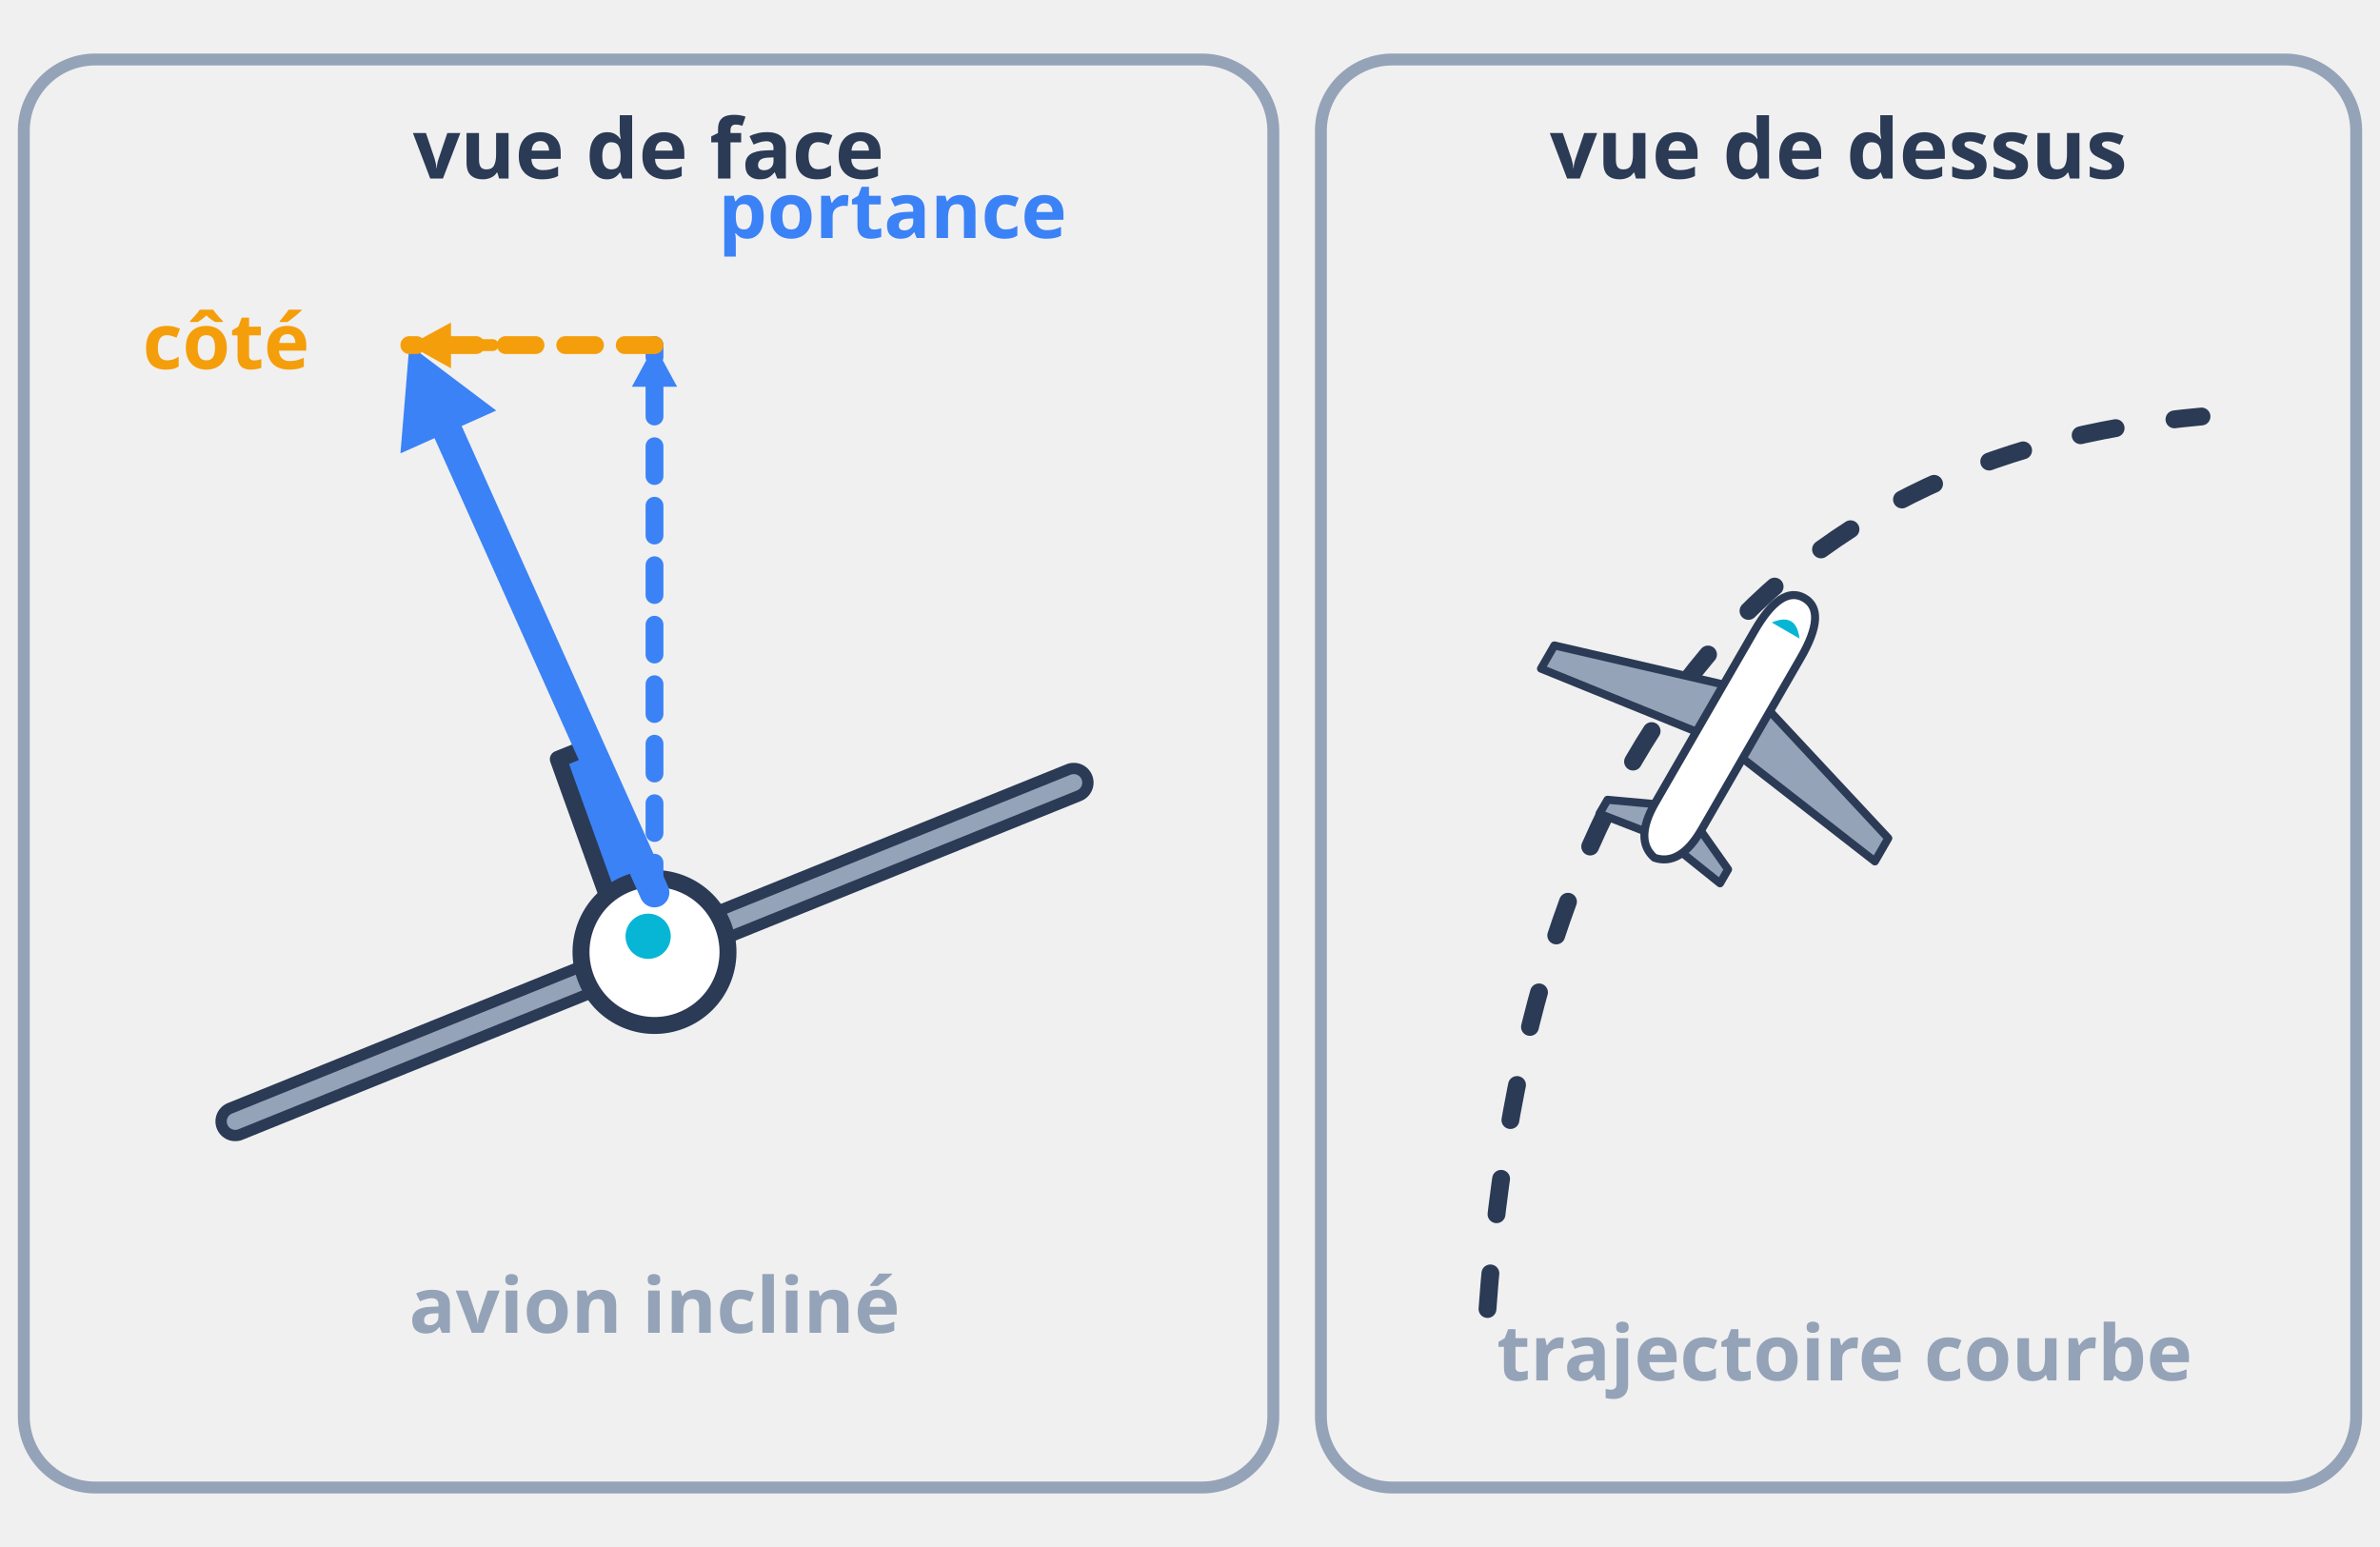
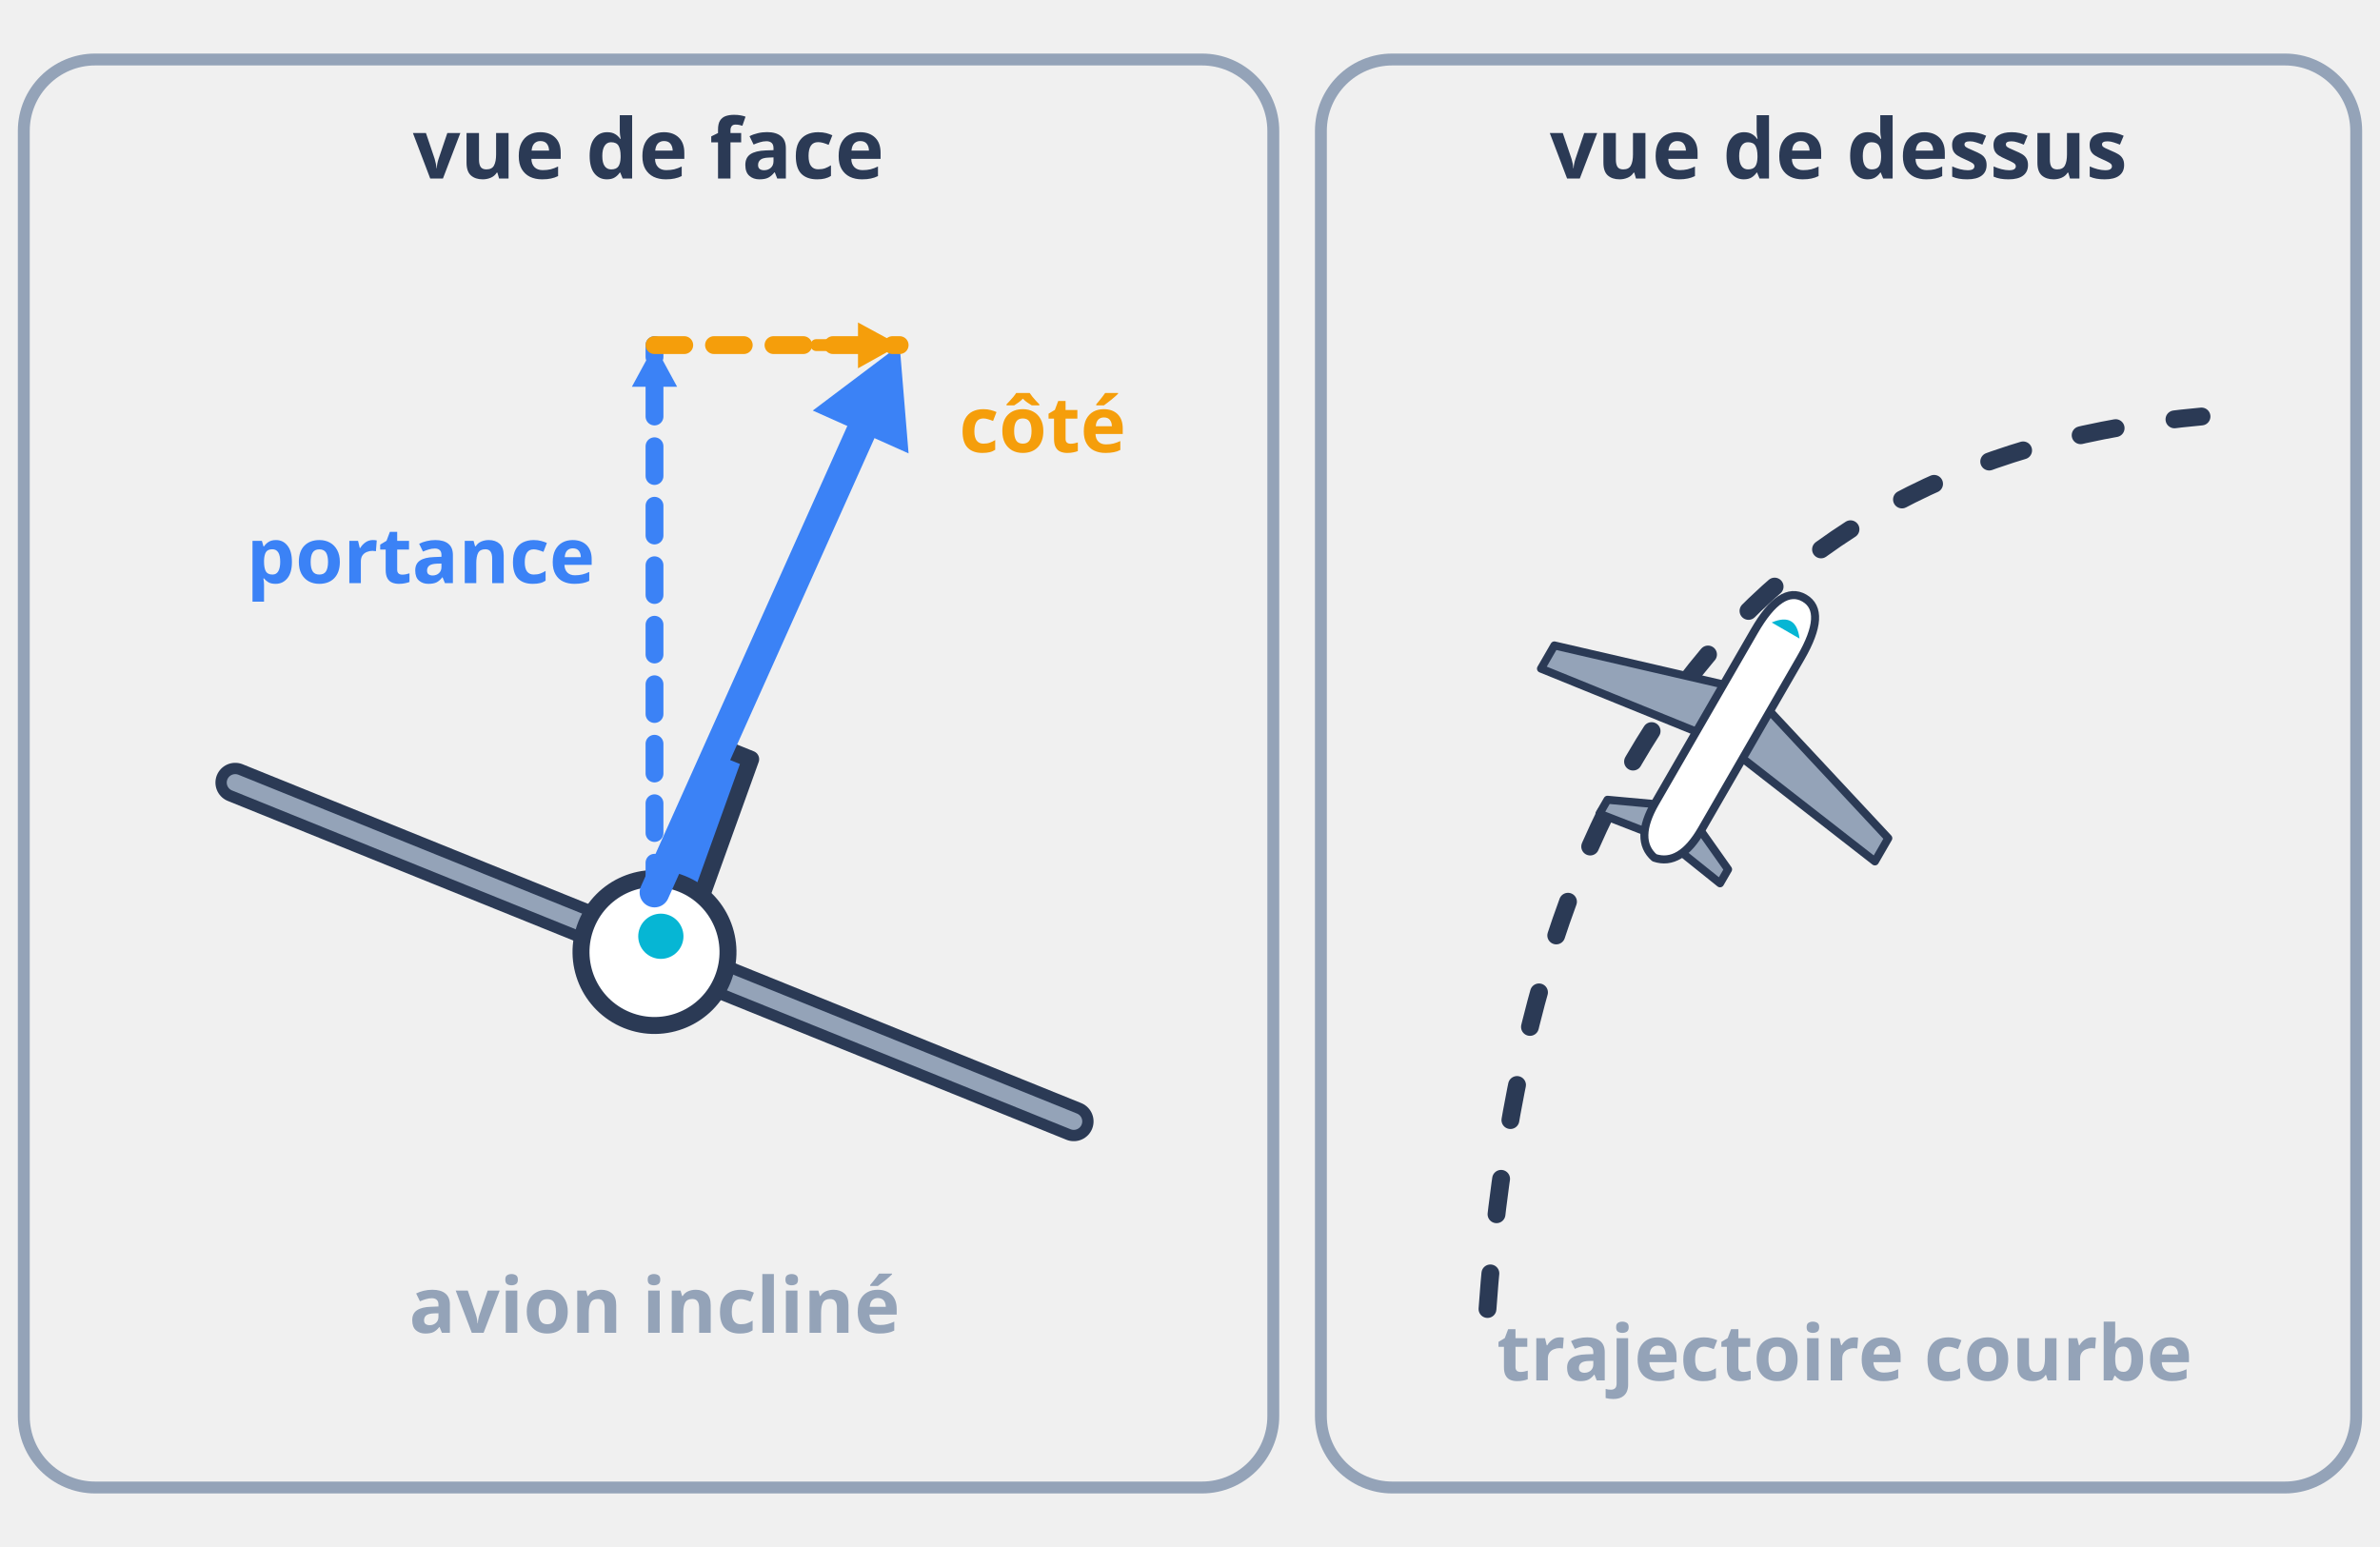
<svg xmlns="http://www.w3.org/2000/svg" viewBox="0 0 400 260" role="img">
  <style>.fl{stroke-dasharray:6 10;animation:fl 3s linear infinite}@keyframes fl{to{stroke-dashoffset:-32}}@media (prefers-reduced-motion: reduce){*{animation:none!important}}</style>
  <g font-family="system-ui, sans-serif" font-weight="600" text-anchor="middle" stroke-linecap="round" stroke-linejoin="round">
    <rect x="4" y="10" width="210" height="240" rx="12" fill="none" stroke="#94A3B8" stroke-width="2" />
    <text x="109" y="30" font-size="14" fill="#2B3A55">vue de face</text>
    <rect x="222" y="10" width="174" height="240" rx="12" fill="none" stroke="#94A3B8" stroke-width="2" />
    <text x="309" y="30" font-size="14" fill="#2B3A55">vue de dessus</text>
-     <g transform="translate(110 160) rotate(-22) scale(0.95)">
+     <g transform="translate(110 160) rotate(22) scale(0.95)">
      <path d="M-80 0H80" stroke="#2B3A55" stroke-width="7" />
      <path d="M-80 0H80" stroke="#94A3B8" stroke-width="3" />
      <path d="M-4 -12L-3 -38H3L4 -12Z" fill="#3B82F6" stroke="#2B3A55" stroke-width="3" />
      <circle cx="0" cy="0" r="13" fill="#FFFFFF" stroke="#2B3A55" stroke-width="3" />
      <circle cx="0" cy="-3" r="4" fill="#06B6D4" />
    </g>
-     <line x1="110" y1="150" x2="74.9" y2="71.7" stroke="#3B82F6" stroke-width="5" />
-     <polygon points="68.8,58 83.4,69 67.3,76.2" fill="#3B82F6" />
+     <line x1="110" y1="150" x2="145.1" y2="71.7" stroke="#3B82F6" stroke-width="5" />
+     <polygon points="151.2,58 152.7,76.2 136.6,69" fill="#3B82F6" />
    <path d="M110 150V58" stroke="#3B82F6" stroke-width="3" stroke-dasharray="5 5" />
    <line x1="110" y1="70" x2="110" y2="64" stroke="#3B82F6" stroke-width="2" />
    <polygon points="110,58 113.8,65 106.2,65" fill="#3B82F6" />
-     <path d="M110 58H68.8" stroke="#F59E0B" stroke-width="3" stroke-dasharray="5 5" />
-     <line x1="82.8" y1="58" x2="74.8" y2="58" stroke="#F59E0B" stroke-width="2" />
-     <polygon points="68.8,58 75.8,54.2 75.8,61.9" fill="#F59E0B" />
-     <text x="150" y="40" font-size="13" fill="#3B82F6">portance</text>
-     <text x="38" y="62" font-size="13" fill="#F59E0B">côté</text>
+     <path d="M110 58H151.2" stroke="#F59E0B" stroke-width="3" stroke-dasharray="5 5" />
+     <line x1="137.2" y1="58" x2="145.2" y2="58" stroke="#F59E0B" stroke-width="2" />
+     <polygon points="151.2,58 144.2,61.9 144.2,54.2" fill="#F59E0B" />
+     <text x="100" y="98" font-size="13" fill="#3B82F6" text-anchor="end">portance</text>
+     <text x="161.2" y="76" font-size="13" fill="#F59E0B" text-anchor="start">côté</text>
    <text x="110" y="224" font-size="13" fill="#94A3B8">avion incliné</text>
    <path d="M250 220Q260 80 370 70" stroke="#2B3A55" stroke-width="3" stroke-dasharray="6 8" fill="none" class="fl" />
    <g transform="translate(292 120) rotate(30) scale(0.45)">
      <path d="M0 -10L72 12V22L0 12L-72 22V12Z" fill="#94A3B8" stroke="#2B3A55" stroke-width="3" />
      <path d="M0 40L26 52V58L0 54L-26 58V52Z" fill="#94A3B8" stroke="#2B3A55" stroke-width="3" />
      <path d="M0 -50Q10 -50 10 -30V44Q10 60 0 62Q-10 60 -10 44V-30Q-10 -50 0 -50Z" fill="#FFFFFF" stroke="#2B3A55" stroke-width="3" />
      <path d="M-6 -36Q0 -44 6 -36Z" fill="#06B6D4" />
    </g>
    <text x="310" y="232" font-size="13" fill="#94A3B8">trajectoire courbe</text>
  </g>
</svg>
